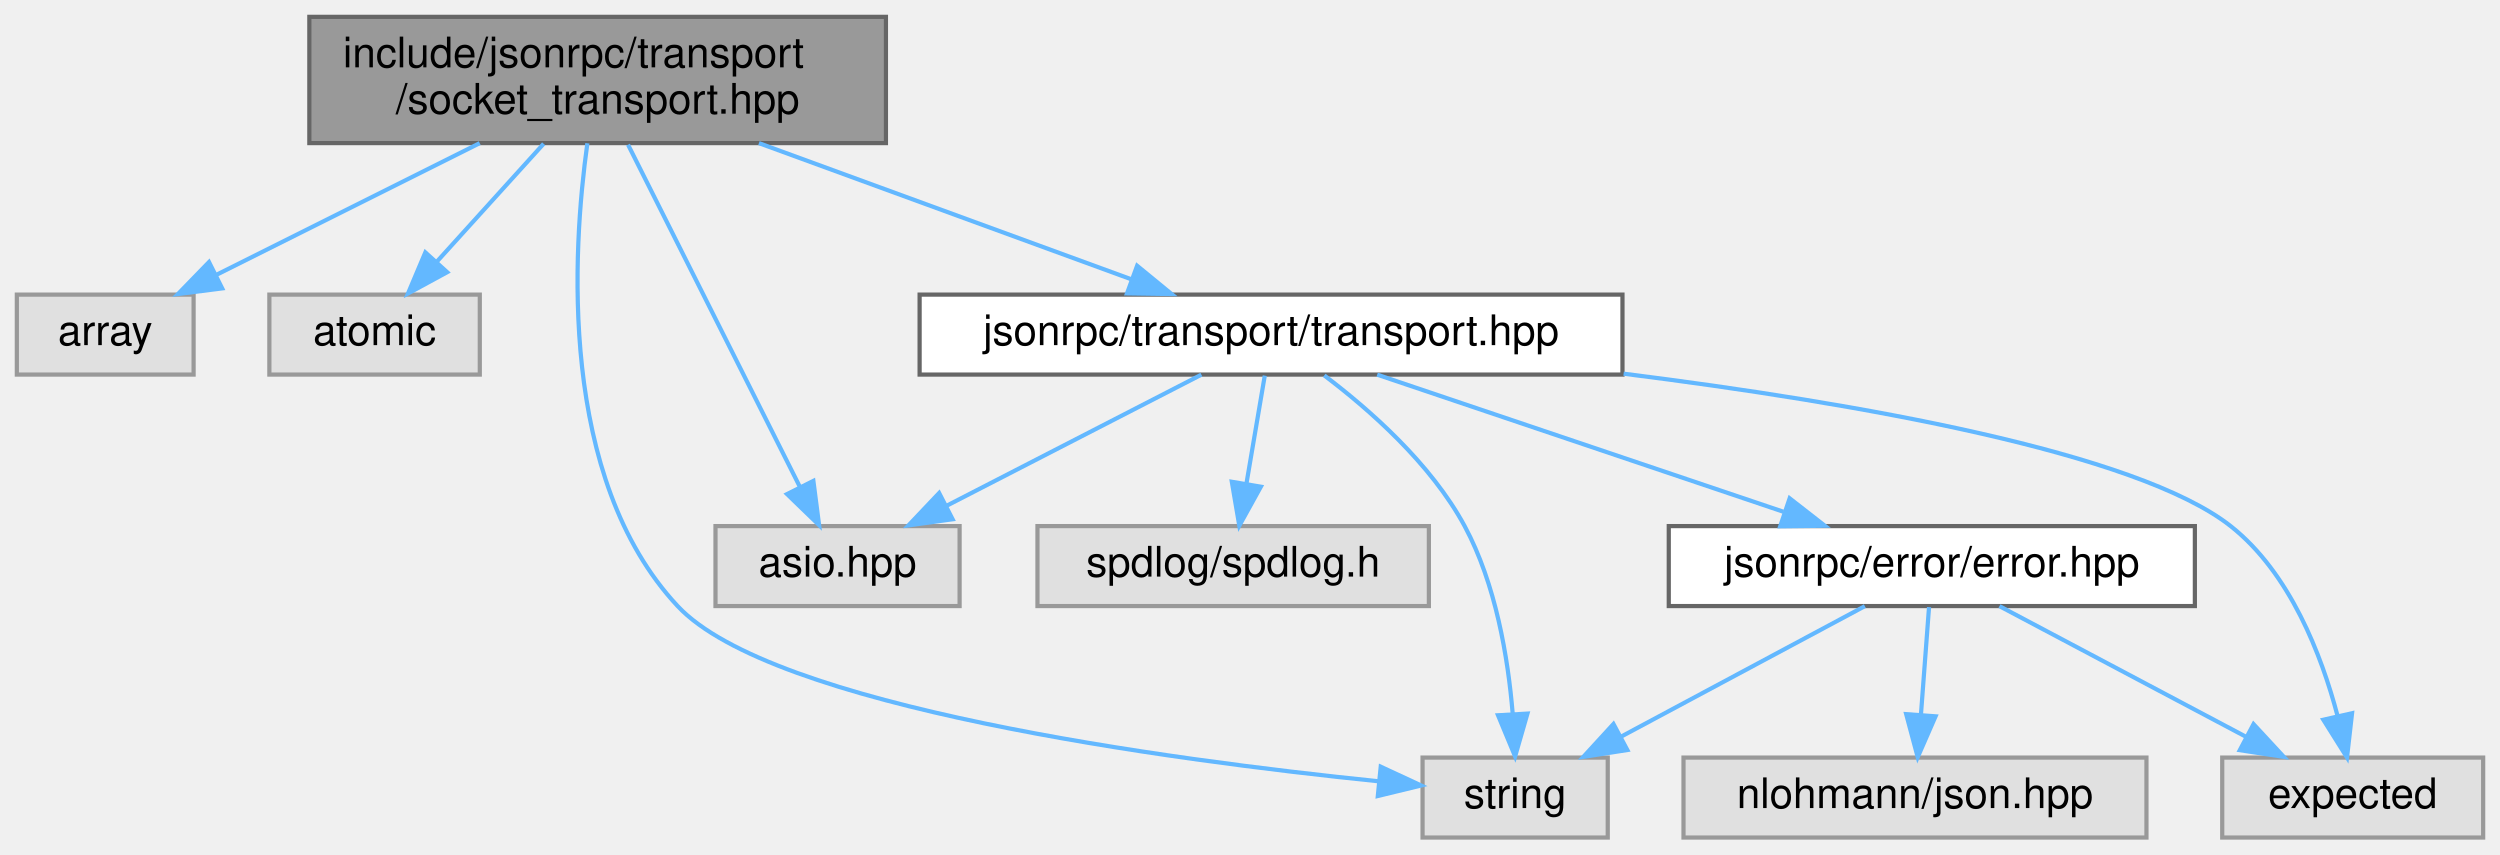
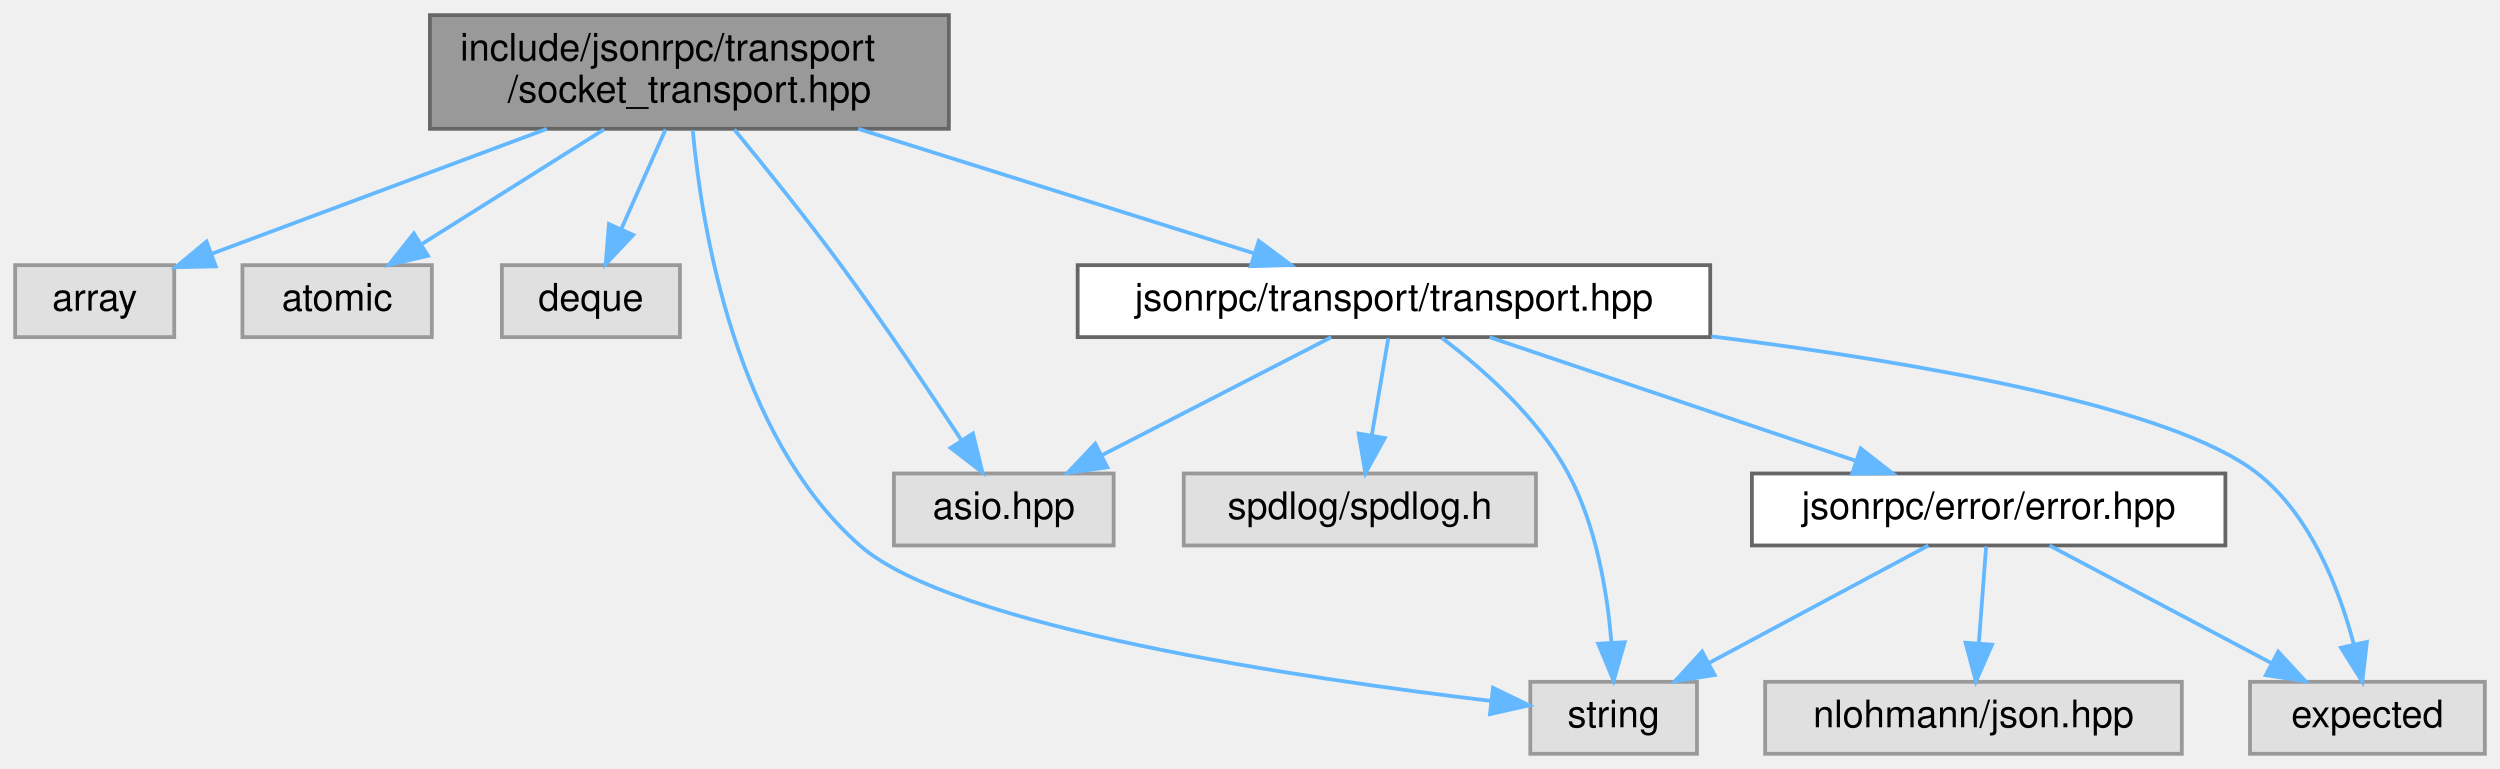
- <svg xmlns="http://www.w3.org/2000/svg" xmlns:xlink="http://www.w3.org/1999/xlink" width="594pt" height="203pt" viewBox="0.00 0.00 594.00 203.00">
+ <svg xmlns="http://www.w3.org/2000/svg" xmlns:xlink="http://www.w3.org/1999/xlink" width="660pt" height="203pt" viewBox="0.00 0.00 660.00 203.00">
  <g id="graph0" class="graph" transform="scale(1 1) rotate(0) translate(4 199)">
    <g id="Node000001" class="node">
      <g id="a_Node000001">
        <a xlink:title=" ">
-           <polygon fill="#999999" stroke="#666666" points="206.5,-195 69.5,-195 69.5,-165 206.5,-165 206.5,-195" />
-           <text text-anchor="start" x="77.5" y="-183" font-family="Helvetica,sans-Serif" font-size="10.00">include/jsonrpc/transport</text>
-           <text text-anchor="middle" x="138" y="-172" font-family="Helvetica,sans-Serif" font-size="10.00">/socket_transport.hpp</text>
+           <polygon fill="#999999" stroke="#666666" points="246.5,-195 109.5,-195 109.5,-165 246.5,-165 246.5,-195" />
+           <text text-anchor="start" x="117.5" y="-183" font-family="Helvetica,sans-Serif" font-size="10.00">include/jsonrpc/transport</text>
+           <text text-anchor="middle" x="178" y="-172" font-family="Helvetica,sans-Serif" font-size="10.00">/socket_transport.hpp</text>
        </a>
      </g>
    </g>
    <g id="Node000002" class="node">
      <g id="a_Node000002">
        <a xlink:title=" ">
          <polygon fill="#e0e0e0" stroke="#999999" points="42,-129 0,-129 0,-110 42,-110 42,-129" />
          <text text-anchor="middle" x="21" y="-117" font-family="Helvetica,sans-Serif" font-size="10.00">array</text>
        </a>
      </g>
    </g>
    <g id="edge1_Node000001_Node000002" class="edge">
      <g id="a_edge1_Node000001_Node000002">
        <a xlink:title=" ">
-           <path fill="none" stroke="#63b8ff" d="M109.98,-164.99C90.98,-155.49 66.03,-143.02 47.39,-133.69" />
-           <polygon fill="#63b8ff" stroke="#63b8ff" points="48.79,-130.48 38.28,-129.14 45.66,-136.74 48.79,-130.48" />
+           <path fill="none" stroke="#63b8ff" d="M140.39,-164.99C113.33,-154.9 77.26,-141.46 51.87,-132" />
+           <polygon fill="#63b8ff" stroke="#63b8ff" points="52.96,-128.68 42.37,-128.46 50.52,-135.23 52.96,-128.68" />
        </a>
      </g>
    </g>
    <g id="Node000003" class="node">
      <g id="a_Node000003">
        <a xlink:title=" ">
          <polygon fill="#e0e0e0" stroke="#999999" points="110,-129 60,-129 60,-110 110,-110 110,-129" />
          <text text-anchor="middle" x="85" y="-117" font-family="Helvetica,sans-Serif" font-size="10.00">atomic</text>
        </a>
      </g>
    </g>
    <g id="edge2_Node000001_Node000003" class="edge">
      <g id="a_edge2_Node000001_Node000003">
        <a xlink:title=" ">
-           <path fill="none" stroke="#63b8ff" d="M125.17,-164.84C117.48,-156.35 107.67,-145.52 99.67,-136.69" />
-           <polygon fill="#63b8ff" stroke="#63b8ff" points="102.25,-134.33 92.94,-129.27 97.06,-139.03 102.25,-134.33" />
+           <path fill="none" stroke="#63b8ff" d="M155.49,-164.84C140.94,-155.68 122.07,-143.82 107.51,-134.66" />
+           <polygon fill="#63b8ff" stroke="#63b8ff" points="108.99,-131.46 98.66,-129.09 105.26,-137.38 108.99,-131.46" />
        </a>
      </g>
    </g>
    <g id="Node000004" class="node">
      <g id="a_Node000004">
        <a xlink:title=" ">
-           <polygon fill="#e0e0e0" stroke="#999999" points="378,-19 334,-19 334,0 378,0 378,-19" />
-           <text text-anchor="middle" x="356" y="-7" font-family="Helvetica,sans-Serif" font-size="10.00">string</text>
+           <polygon fill="#e0e0e0" stroke="#999999" points="175.5,-129 128.5,-129 128.5,-110 175.5,-110 175.5,-129" />
+           <text text-anchor="middle" x="152" y="-117" font-family="Helvetica,sans-Serif" font-size="10.00">deque</text>
        </a>
      </g>
    </g>
    <g id="edge3_Node000001_Node000004" class="edge">
      <g id="a_edge3_Node000001_Node000004">
        <a xlink:title=" ">
-           <path fill="none" stroke="#63b8ff" d="M135.56,-164.96C132,-139.46 128.6,-85.4 157,-55 179.34,-31.09 273.17,-18.51 323.61,-13.36" />
-           <polygon fill="#63b8ff" stroke="#63b8ff" points="324.06,-16.83 333.67,-12.37 323.37,-9.87 324.06,-16.83" />
+           <path fill="none" stroke="#63b8ff" d="M171.71,-164.84C168.2,-156.95 163.8,-147.05 160.05,-138.61" />
+           <polygon fill="#63b8ff" stroke="#63b8ff" points="163.16,-136.98 155.9,-129.27 156.76,-139.83 163.16,-136.98" />
        </a>
      </g>
    </g>
    <g id="Node000005" class="node">
      <g id="a_Node000005">
        <a xlink:title=" ">
-           <polygon fill="#e0e0e0" stroke="#999999" points="224,-74 166,-74 166,-55 224,-55 224,-74" />
-           <text text-anchor="middle" x="195" y="-62" font-family="Helvetica,sans-Serif" font-size="10.00">asio.hpp</text>
+           <polygon fill="#e0e0e0" stroke="#999999" points="444,-19 400,-19 400,0 444,0 444,-19" />
+           <text text-anchor="middle" x="422" y="-7" font-family="Helvetica,sans-Serif" font-size="10.00">string</text>
        </a>
      </g>
    </g>
    <g id="edge4_Node000001_Node000005" class="edge">
      <g id="a_edge4_Node000001_Node000005">
        <a xlink:title=" ">
-           <path fill="none" stroke="#63b8ff" d="M145.22,-164.63C155.61,-143.93 174.77,-105.78 186.05,-83.32" />
-           <polygon fill="#63b8ff" stroke="#63b8ff" points="189.26,-84.74 190.62,-74.23 183,-81.6 189.26,-84.74" />
+           <path fill="none" stroke="#63b8ff" d="M178.88,-164.66C181.27,-138.69 190.15,-83.89 223,-55 247.51,-33.45 339.95,-19.86 389.75,-13.94" />
+           <polygon fill="#63b8ff" stroke="#63b8ff" points="390.15,-17.42 399.69,-12.79 389.35,-10.46 390.15,-17.42" />
        </a>
      </g>
    </g>
    <g id="Node000006" class="node">
      <g id="a_Node000006">
-         <a xlink:href="transport_8hpp.html" target="_top" xlink:title=" ">
-           <polygon fill="white" stroke="#666666" points="381.5,-129 214.5,-129 214.5,-110 381.5,-110 381.5,-129" />
-           <text text-anchor="middle" x="298" y="-117" font-family="Helvetica,sans-Serif" font-size="10.00">jsonrpc/transport/transport.hpp</text>
+         <a xlink:title=" ">
+           <polygon fill="#e0e0e0" stroke="#999999" points="290,-74 232,-74 232,-55 290,-55 290,-74" />
+           <text text-anchor="middle" x="261" y="-62" font-family="Helvetica,sans-Serif" font-size="10.00">asio.hpp</text>
        </a>
      </g>
    </g>
    <g id="edge5_Node000001_Node000006" class="edge">
      <g id="a_edge5_Node000001_Node000006">
        <a xlink:title=" ">
-           <path fill="none" stroke="#63b8ff" d="M176.32,-164.99C203.26,-155.14 238.93,-142.1 264.69,-132.68" />
-           <polygon fill="#63b8ff" stroke="#63b8ff" points="266.18,-135.86 274.37,-129.14 263.78,-129.29 266.18,-135.86" />
-         </a>
-       </g>
-     </g>
-     <g id="edge7_Node000006_Node000004" class="edge">
-       <g id="a_edge7_Node000006_Node000004">
-         <a xlink:title=" ">
-           <path fill="none" stroke="#63b8ff" d="M310.64,-109.8C321.27,-101.77 335.99,-88.87 344,-74 351.41,-60.25 354.31,-42.68 355.41,-29.5" />
-           <polygon fill="#63b8ff" stroke="#63b8ff" points="358.92,-29.45 355.99,-19.27 351.93,-29.05 358.92,-29.45" />
-         </a>
-       </g>
-     </g>
-     <g id="edge8_Node000006_Node000005" class="edge">
-       <g id="a_edge8_Node000006_Node000005">
-         <a xlink:title=" ">
-           <path fill="none" stroke="#63b8ff" d="M281.45,-109.98C265.11,-101.57 239.87,-88.59 220.87,-78.81" />
-           <polygon fill="#63b8ff" stroke="#63b8ff" points="222.34,-75.63 211.85,-74.17 219.14,-81.86 222.34,-75.63" />
+           <path fill="none" stroke="#63b8ff" d="M189.86,-164.8C197.99,-154.92 208.9,-141.35 218,-129 229.31,-113.65 241.43,-95.6 249.9,-82.67" />
+           <polygon fill="#63b8ff" stroke="#63b8ff" points="252.85,-84.57 255.37,-74.28 246.98,-80.75 252.85,-84.57" />
        </a>
      </g>
    </g>
    <g id="Node000007" class="node">
      <g id="a_Node000007">
-         <a xlink:title=" ">
-           <polygon fill="#e0e0e0" stroke="#999999" points="586,-19 524,-19 524,0 586,0 586,-19" />
-           <text text-anchor="middle" x="555" y="-7" font-family="Helvetica,sans-Serif" font-size="10.00">expected</text>
-         </a>
-       </g>
-     </g>
-     <g id="edge6_Node000006_Node000007" class="edge">
-       <g id="a_edge6_Node000006_Node000007">
-         <a xlink:title=" ">
-           <path fill="none" stroke="#63b8ff" d="M381.77,-110.21C437.25,-103.23 503.75,-91.54 526,-74 540.11,-62.88 547.6,-43.35 551.41,-28.88" />
-           <polygon fill="#63b8ff" stroke="#63b8ff" points="554.85,-29.54 553.65,-19.02 548.02,-27.99 554.85,-29.54" />
+         <a xlink:href="transport_8hpp.html" target="_top" xlink:title=" ">
+           <polygon fill="white" stroke="#666666" points="447.5,-129 280.5,-129 280.5,-110 447.5,-110 447.5,-129" />
+           <text text-anchor="middle" x="364" y="-117" font-family="Helvetica,sans-Serif" font-size="10.00">jsonrpc/transport/transport.hpp</text>
+         </a>
+       </g>
+     </g>
+     <g id="edge6_Node000001_Node000007" class="edge">
+       <g id="a_edge6_Node000001_Node000007">
+         <a xlink:title=" ">
+           <path fill="none" stroke="#63b8ff" d="M222.55,-164.99C254.51,-154.94 297.06,-141.55 327.12,-132.1" />
+           <polygon fill="#63b8ff" stroke="#63b8ff" points="328.31,-135.39 336.8,-129.05 326.21,-128.72 328.31,-135.39" />
+         </a>
+       </g>
+     </g>
+     <g id="edge8_Node000007_Node000005" class="edge">
+       <g id="a_edge8_Node000007_Node000005">
+         <a xlink:title=" ">
+           <path fill="none" stroke="#63b8ff" d="M376.64,-109.8C387.27,-101.77 401.99,-88.87 410,-74 417.41,-60.25 420.31,-42.68 421.41,-29.5" />
+           <polygon fill="#63b8ff" stroke="#63b8ff" points="424.92,-29.45 421.99,-19.27 417.93,-29.05 424.92,-29.45" />
+         </a>
+       </g>
+     </g>
+     <g id="edge9_Node000007_Node000006" class="edge">
+       <g id="a_edge9_Node000007_Node000006">
+         <a xlink:title=" ">
+           <path fill="none" stroke="#63b8ff" d="M347.45,-109.98C331.11,-101.57 305.87,-88.59 286.87,-78.81" />
+           <polygon fill="#63b8ff" stroke="#63b8ff" points="288.34,-75.63 277.85,-74.17 285.14,-81.86 288.34,-75.63" />
        </a>
      </g>
    </g>
    <g id="Node000008" class="node">
      <g id="a_Node000008">
        <a xlink:title=" ">
-           <polygon fill="#e0e0e0" stroke="#999999" points="335.5,-74 242.5,-74 242.5,-55 335.5,-55 335.5,-74" />
-           <text text-anchor="middle" x="289" y="-62" font-family="Helvetica,sans-Serif" font-size="10.00">spdlog/spdlog.h</text>
-         </a>
-       </g>
-     </g>
-     <g id="edge9_Node000006_Node000008" class="edge">
-       <g id="a_edge9_Node000006_Node000008">
-         <a xlink:title=" ">
-           <path fill="none" stroke="#63b8ff" d="M296.51,-109.75C295.33,-102.8 293.64,-92.85 292.16,-84.13" />
-           <polygon fill="#63b8ff" stroke="#63b8ff" points="295.58,-83.36 290.46,-74.09 288.68,-84.53 295.58,-83.36" />
+           <polygon fill="#e0e0e0" stroke="#999999" points="652,-19 590,-19 590,0 652,0 652,-19" />
+           <text text-anchor="middle" x="621" y="-7" font-family="Helvetica,sans-Serif" font-size="10.00">expected</text>
+         </a>
+       </g>
+     </g>
+     <g id="edge7_Node000007_Node000008" class="edge">
+       <g id="a_edge7_Node000007_Node000008">
+         <a xlink:title=" ">
+           <path fill="none" stroke="#63b8ff" d="M447.77,-110.21C503.25,-103.23 569.75,-91.54 592,-74 606.11,-62.88 613.6,-43.35 617.41,-28.88" />
+           <polygon fill="#63b8ff" stroke="#63b8ff" points="620.85,-29.54 619.65,-19.02 614.02,-27.99 620.85,-29.54" />
        </a>
      </g>
    </g>
    <g id="Node000009" class="node">
      <g id="a_Node000009">
-         <a xlink:href="error_8hpp.html" target="_top" xlink:title=" ">
-           <polygon fill="white" stroke="#666666" points="517.5,-74 392.5,-74 392.5,-55 517.5,-55 517.5,-74" />
-           <text text-anchor="middle" x="455" y="-62" font-family="Helvetica,sans-Serif" font-size="10.00">jsonrpc/error/error.hpp</text>
-         </a>
-       </g>
-     </g>
-     <g id="edge10_Node000006_Node000009" class="edge">
-       <g id="a_edge10_Node000006_Node000009">
-         <a xlink:title=" ">
-           <path fill="none" stroke="#63b8ff" d="M323.22,-109.98C349.36,-101.16 390.4,-87.31 419.73,-77.41" />
-           <polygon fill="#63b8ff" stroke="#63b8ff" points="421.22,-80.6 429.58,-74.08 418.98,-73.96 421.22,-80.6" />
-         </a>
-       </g>
-     </g>
-     <g id="edge12_Node000009_Node000004" class="edge">
-       <g id="a_edge12_Node000009_Node000004">
-         <a xlink:title=" ">
-           <path fill="none" stroke="#63b8ff" d="M439.09,-54.98C423.45,-46.61 399.34,-33.7 381.12,-23.95" />
-           <polygon fill="#63b8ff" stroke="#63b8ff" points="382.66,-20.8 372.2,-19.17 379.36,-26.98 382.66,-20.8" />
-         </a>
-       </g>
-     </g>
-     <g id="edge11_Node000009_Node000007" class="edge">
-       <g id="a_edge11_Node000009_Node000007">
-         <a xlink:title=" ">
-           <path fill="none" stroke="#63b8ff" d="M471.07,-54.98C486.86,-46.61 511.22,-33.7 529.63,-23.95" />
-           <polygon fill="#63b8ff" stroke="#63b8ff" points="531.44,-26.95 538.64,-19.17 528.17,-20.76 531.44,-26.95" />
+         <a xlink:title=" ">
+           <polygon fill="#e0e0e0" stroke="#999999" points="401.5,-74 308.5,-74 308.5,-55 401.5,-55 401.5,-74" />
+           <text text-anchor="middle" x="355" y="-62" font-family="Helvetica,sans-Serif" font-size="10.00">spdlog/spdlog.h</text>
+         </a>
+       </g>
+     </g>
+     <g id="edge10_Node000007_Node000009" class="edge">
+       <g id="a_edge10_Node000007_Node000009">
+         <a xlink:title=" ">
+           <path fill="none" stroke="#63b8ff" d="M362.51,-109.75C361.33,-102.8 359.64,-92.85 358.16,-84.13" />
+           <polygon fill="#63b8ff" stroke="#63b8ff" points="361.58,-83.36 356.46,-74.09 354.68,-84.53 361.58,-83.36" />
        </a>
      </g>
    </g>
    <g id="Node000010" class="node">
      <g id="a_Node000010">
-         <a xlink:title=" ">
-           <polygon fill="#e0e0e0" stroke="#999999" points="506,-19 396,-19 396,0 506,0 506,-19" />
-           <text text-anchor="middle" x="451" y="-7" font-family="Helvetica,sans-Serif" font-size="10.00">nlohmann/json.hpp</text>
-         </a>
-       </g>
-     </g>
-     <g id="edge13_Node000009_Node000010" class="edge">
-       <g id="a_edge13_Node000009_Node000010">
-         <a xlink:title=" ">
-           <path fill="none" stroke="#63b8ff" d="M454.34,-54.75C453.82,-47.8 453.06,-37.85 452.41,-29.13" />
-           <polygon fill="#63b8ff" stroke="#63b8ff" points="455.89,-28.8 451.65,-19.09 448.91,-29.32 455.89,-28.8" />
+         <a xlink:href="error_8hpp.html" target="_top" xlink:title=" ">
+           <polygon fill="white" stroke="#666666" points="583.5,-74 458.5,-74 458.5,-55 583.5,-55 583.5,-74" />
+           <text text-anchor="middle" x="521" y="-62" font-family="Helvetica,sans-Serif" font-size="10.00">jsonrpc/error/error.hpp</text>
+         </a>
+       </g>
+     </g>
+     <g id="edge11_Node000007_Node000010" class="edge">
+       <g id="a_edge11_Node000007_Node000010">
+         <a xlink:title=" ">
+           <path fill="none" stroke="#63b8ff" d="M389.22,-109.98C415.36,-101.16 456.4,-87.31 485.73,-77.41" />
+           <polygon fill="#63b8ff" stroke="#63b8ff" points="487.22,-80.6 495.58,-74.08 484.98,-73.96 487.22,-80.6" />
+         </a>
+       </g>
+     </g>
+     <g id="edge13_Node000010_Node000005" class="edge">
+       <g id="a_edge13_Node000010_Node000005">
+         <a xlink:title=" ">
+           <path fill="none" stroke="#63b8ff" d="M505.09,-54.98C489.45,-46.61 465.34,-33.7 447.12,-23.95" />
+           <polygon fill="#63b8ff" stroke="#63b8ff" points="448.66,-20.8 438.2,-19.17 445.36,-26.98 448.66,-20.8" />
+         </a>
+       </g>
+     </g>
+     <g id="edge12_Node000010_Node000008" class="edge">
+       <g id="a_edge12_Node000010_Node000008">
+         <a xlink:title=" ">
+           <path fill="none" stroke="#63b8ff" d="M537.07,-54.98C552.86,-46.61 577.22,-33.7 595.63,-23.95" />
+           <polygon fill="#63b8ff" stroke="#63b8ff" points="597.44,-26.95 604.64,-19.17 594.17,-20.76 597.44,-26.95" />
+         </a>
+       </g>
+     </g>
+     <g id="Node000011" class="node">
+       <g id="a_Node000011">
+         <a xlink:title=" ">
+           <polygon fill="#e0e0e0" stroke="#999999" points="572,-19 462,-19 462,0 572,0 572,-19" />
+           <text text-anchor="middle" x="517" y="-7" font-family="Helvetica,sans-Serif" font-size="10.00">nlohmann/json.hpp</text>
+         </a>
+       </g>
+     </g>
+     <g id="edge14_Node000010_Node000011" class="edge">
+       <g id="a_edge14_Node000010_Node000011">
+         <a xlink:title=" ">
+           <path fill="none" stroke="#63b8ff" d="M520.34,-54.75C519.82,-47.8 519.06,-37.85 518.41,-29.13" />
+           <polygon fill="#63b8ff" stroke="#63b8ff" points="521.89,-28.8 517.65,-19.09 514.91,-29.32 521.89,-28.8" />
        </a>
      </g>
    </g>
  </g>
</svg>
